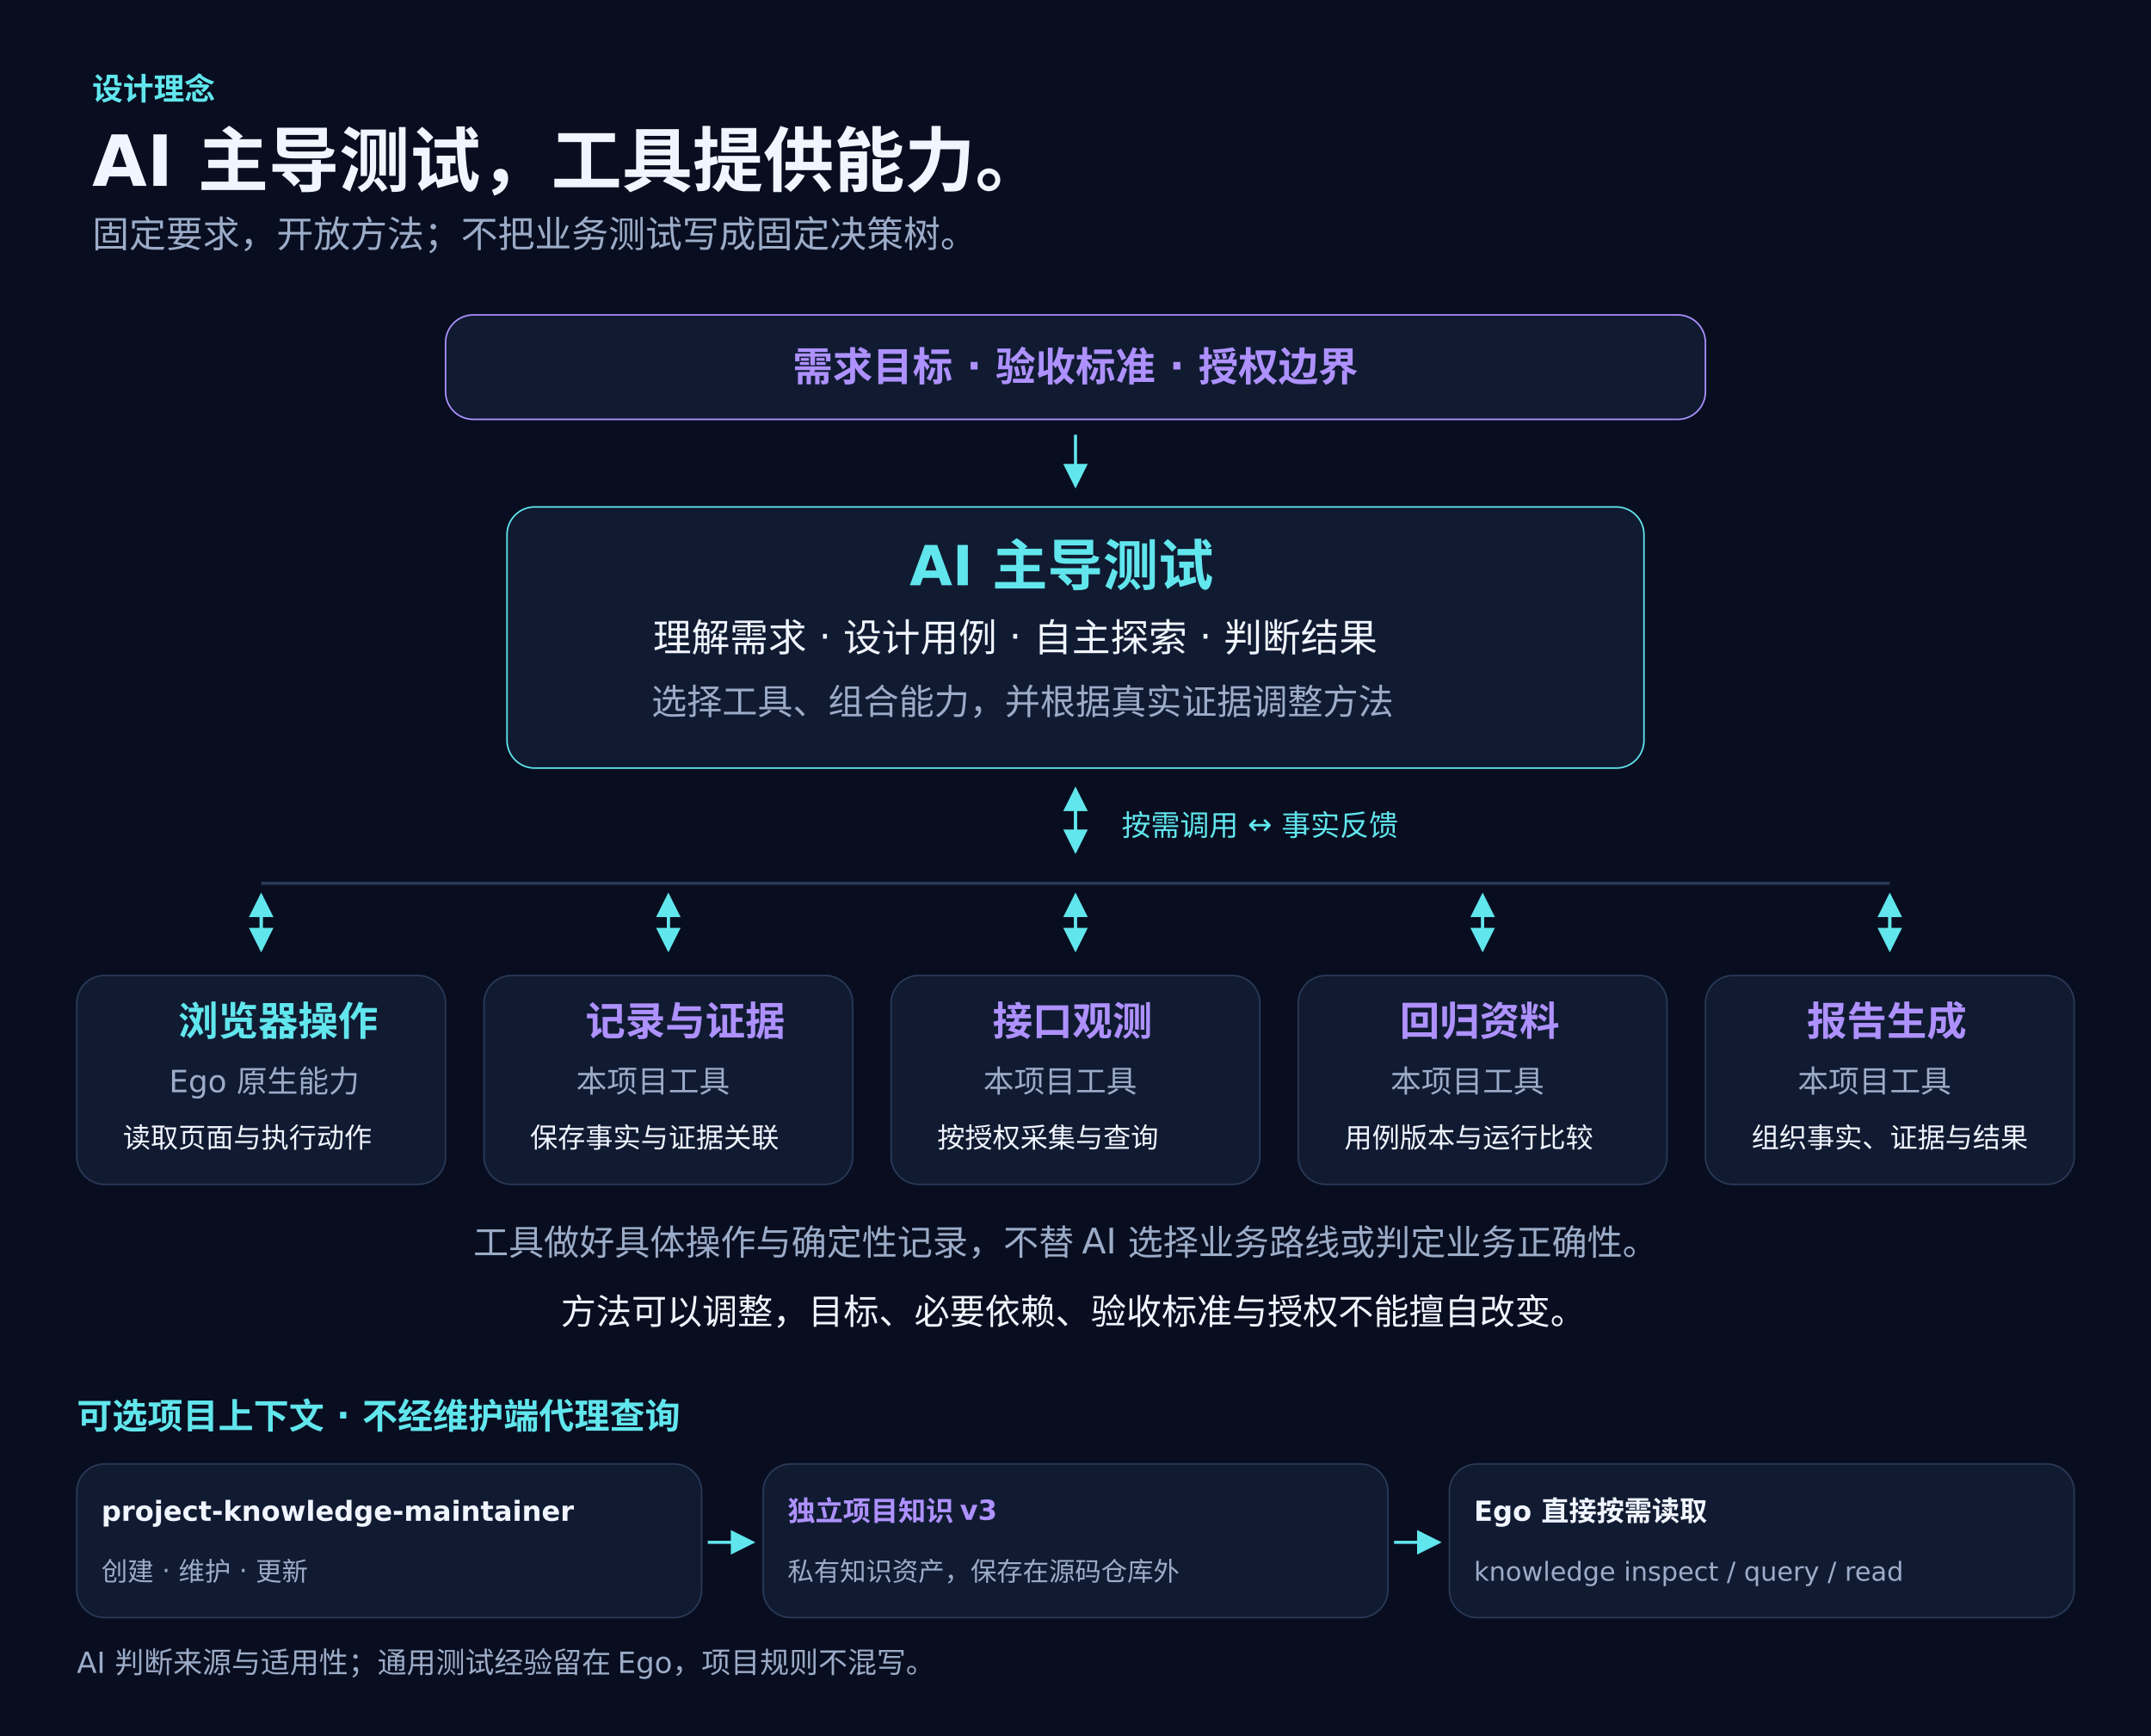
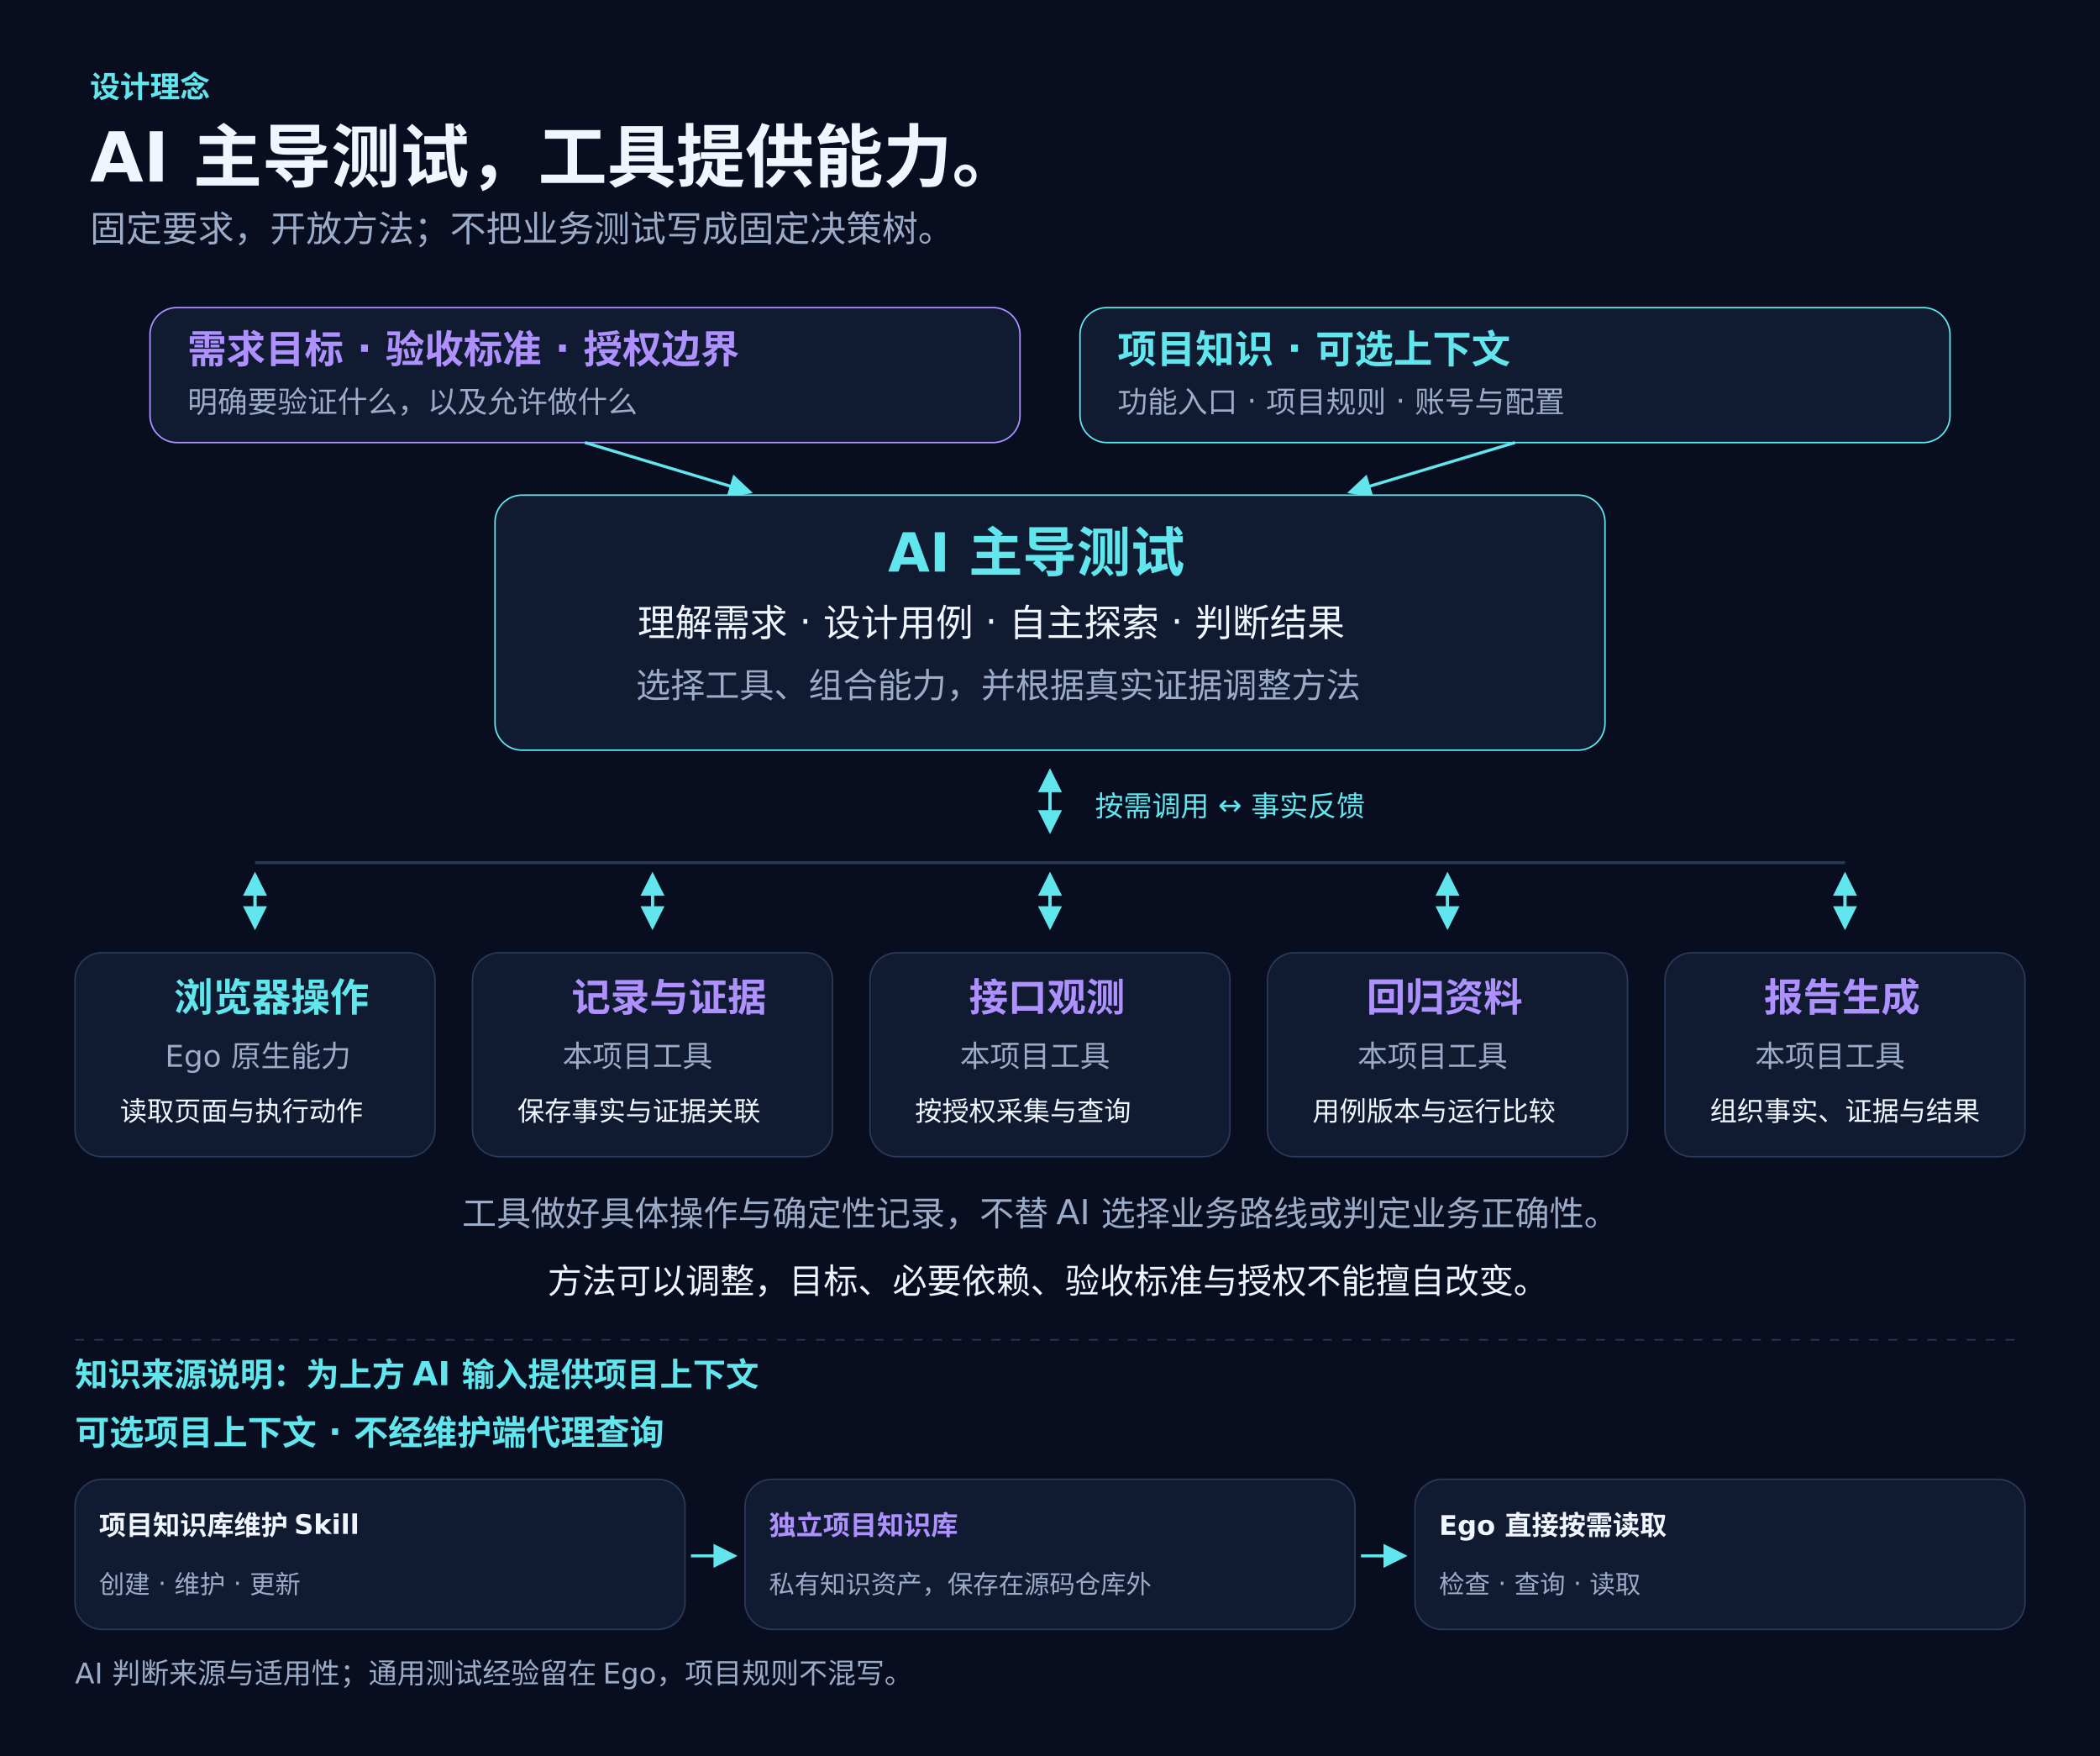
- <svg xmlns="http://www.w3.org/2000/svg" width="1400" height="1130" viewBox="0 0 1400 1130" role="img" aria-label="AI 主导测试，工具提供能力。">
+ <svg xmlns="http://www.w3.org/2000/svg" width="1400" height="1170" viewBox="0 0 1400 1170" role="img" aria-label="AI 主导测试，工具提供能力。">
  <defs>
    <linearGradient id="g">
      <stop stop-color="#61e6ed" />
      <stop offset="1" stop-color="#ae91ff" />
    </linearGradient>
    <marker id="arrow" markerWidth="8" markerHeight="8" refX="7" refY="4" orient="auto">
      <path d="M0,0 L8,4 L0,8" fill="#61e6ed" />
    </marker>
  </defs>
  <g font-family="DejaVu Sans, Noto Sans CJK SC, sans-serif">
-     <rect x="0" y="0" width="1400" height="1130" rx="0" fill="#080e20" stroke="#080e20" />
+     <rect x="0" y="0" width="1400" height="1170" rx="0" fill="#080e20" stroke="#080e20" />
    <path d="M0,2 H1400" stroke="url(#g)" stroke-width="4" />
    <text x="60" y="65" font-size="20" fill="#61e6ed" font-weight="700">设计理念</text>
    <text x="60" y="121" font-size="46" fill="#f1f5ff" font-weight="700">AI 主导测试，工具提供能力。</text>
    <text x="60" y="161" font-size="24" fill="#9cacc8" font-weight="400">固定要求，开放方法；不把业务测试写成固定决策树。</text>
-     <rect x="290" y="205" width="820" height="68" rx="18" fill="#101b32" stroke="#ae91ff" />
-     <text x="516" y="248" font-size="26" fill="#ae91ff" font-weight="700">需求目标 · 验收标准 · 授权边界</text>
-     <path d="M700,283 L700,316" stroke="#61e6ed" stroke-width="2" fill="none" marker-end="url(#arrow)" />
+     <rect x="100" y="205" width="580" height="90" rx="18" fill="#101b32" stroke="#ae91ff" />
+     <rect x="720" y="205" width="580" height="90" rx="18" fill="#101b32" stroke="#61e6ed" />
+     <text x="125" y="242" font-size="26" fill="#ae91ff" font-weight="700">需求目标 · 验收标准 · 授权边界</text>
+     <text x="125" y="275" font-size="20" fill="#9cacc8" font-weight="400">明确要验证什么，以及允许做什么</text>
+     <text x="745" y="242" font-size="26" fill="#61e6ed" font-weight="700">项目知识 · 可选上下文</text>
+     <text x="745" y="275" font-size="20" fill="#9cacc8" font-weight="400">功能入口 · 项目规则 · 账号与配置</text>
+     <g data-diagram-role="knowledge-input-to-ai">
+       <path d="M390,295 L500,328" stroke="#61e6ed" stroke-width="2" fill="none" marker-end="url(#arrow)" />
+       <path d="M1010,295 L900,328" stroke="#61e6ed" stroke-width="2" fill="none" marker-end="url(#arrow)" />
+     </g>
    <rect x="330" y="330" width="740" height="170" rx="18" fill="#101b32" stroke="#61e6ed" />
    <text x="592" y="381" font-size="36" fill="#61e6ed" font-weight="700">AI 主导测试</text>
    <text x="425" y="424" font-size="25" fill="#f1f5ff" font-weight="400">理解需求 · 设计用例 · 自主探索 · 判断结果</text>
    <text x="424" y="465" font-size="23" fill="#9cacc8" font-weight="400">选择工具、组合能力，并根据真实证据调整方法</text>
    <path d="M700,518 L700,554" stroke="#61e6ed" stroke-width="2" fill="none" marker-end="url(#arrow)" />
    <path d="M700,550 L700,514" stroke="#61e6ed" stroke-width="2" fill="none" marker-end="url(#arrow)" />
    <text x="730" y="544" font-size="19" fill="#61e6ed" font-weight="400">按需调用 ↔ 事实反馈</text>
    <path d="M170 575 H1230" stroke="#293957" stroke-width="2" fill="none" />
    <path d="M170,587 L170,618" stroke="#61e6ed" stroke-width="2" fill="none" marker-end="url(#arrow)" />
    <path d="M170,614 L170,583" stroke="#61e6ed" stroke-width="2" fill="none" marker-end="url(#arrow)" />
    <rect x="50" y="635" width="240" height="136" rx="18" fill="#101b32" stroke="#293957" />
    <text x="116" y="674" font-size="26" fill="#61e6ed" font-weight="700">浏览器操作</text>
    <text x="110" y="711" font-size="20" fill="#9cacc8" font-weight="400">Ego 原生能力</text>
    <text x="80" y="747" font-size="18" fill="#f1f5ff" font-weight="400">读取页面与执行动作</text>
    <path d="M435,587 L435,618" stroke="#61e6ed" stroke-width="2" fill="none" marker-end="url(#arrow)" />
    <path d="M435,614 L435,583" stroke="#61e6ed" stroke-width="2" fill="none" marker-end="url(#arrow)" />
    <rect x="315" y="635" width="240" height="136" rx="18" fill="#101b32" stroke="#293957" />
    <text x="381" y="674" font-size="26" fill="#ae91ff" font-weight="700">记录与证据</text>
    <text x="375" y="711" font-size="20" fill="#9cacc8" font-weight="400">本项目工具</text>
    <text x="345" y="747" font-size="18" fill="#f1f5ff" font-weight="400">保存事实与证据关联</text>
    <path d="M700,587 L700,618" stroke="#61e6ed" stroke-width="2" fill="none" marker-end="url(#arrow)" />
    <path d="M700,614 L700,583" stroke="#61e6ed" stroke-width="2" fill="none" marker-end="url(#arrow)" />
    <rect x="580" y="635" width="240" height="136" rx="18" fill="#101b32" stroke="#293957" />
    <text x="646" y="674" font-size="26" fill="#ae91ff" font-weight="700">接口观测</text>
    <text x="640" y="711" font-size="20" fill="#9cacc8" font-weight="400">本项目工具</text>
    <text x="610" y="747" font-size="18" fill="#f1f5ff" font-weight="400">按授权采集与查询</text>
    <path d="M965,587 L965,618" stroke="#61e6ed" stroke-width="2" fill="none" marker-end="url(#arrow)" />
    <path d="M965,614 L965,583" stroke="#61e6ed" stroke-width="2" fill="none" marker-end="url(#arrow)" />
    <rect x="845" y="635" width="240" height="136" rx="18" fill="#101b32" stroke="#293957" />
    <text x="911" y="674" font-size="26" fill="#ae91ff" font-weight="700">回归资料</text>
    <text x="905" y="711" font-size="20" fill="#9cacc8" font-weight="400">本项目工具</text>
    <text x="875" y="747" font-size="18" fill="#f1f5ff" font-weight="400">用例版本与运行比较</text>
    <path d="M1230,587 L1230,618" stroke="#61e6ed" stroke-width="2" fill="none" marker-end="url(#arrow)" />
    <path d="M1230,614 L1230,583" stroke="#61e6ed" stroke-width="2" fill="none" marker-end="url(#arrow)" />
    <rect x="1110" y="635" width="240" height="136" rx="18" fill="#101b32" stroke="#293957" />
    <text x="1176" y="674" font-size="26" fill="#ae91ff" font-weight="700">报告生成</text>
    <text x="1170" y="711" font-size="20" fill="#9cacc8" font-weight="400">本项目工具</text>
    <text x="1140" y="747" font-size="18" fill="#f1f5ff" font-weight="400">组织事实、证据与结果</text>
    <text x="308" y="817" font-size="23" fill="#9cacc8" font-weight="400">工具做好具体操作与确定性记录，不替 AI 选择业务路线或判定业务正确性。</text>
    <text x="365" y="862" font-size="23" fill="#f1f5ff" font-weight="400">方法可以调整，目标、必要依赖、验收标准与授权不能擅自改变。</text>
-     <text x="50" y="930" font-size="23" fill="#61e6ed" font-weight="700">可选项目上下文 · 不经维护端代理查询</text>
-     <rect x="50" y="953" width="406.667" height="100" rx="18" fill="#101b32" stroke="#293957" />
-     <text x="66" y="990" font-size="18" fill="#f1f5ff" font-weight="700">project-knowledge-maintainer</text>
-     <text x="66" y="1029" font-size="17" fill="#9cacc8" font-weight="400">创建 · 维护 · 更新</text>
-     <path d="M460.667,1004 L489.667,1004" stroke="#61e6ed" stroke-width="2" fill="none" marker-end="url(#arrow)" />
-     <rect x="496.667" y="953" width="406.667" height="100" rx="18" fill="#101b32" stroke="#293957" />
-     <text x="512.667" y="990" font-size="18" fill="#ae91ff" font-weight="700">独立项目知识 v3</text>
-     <text x="512.667" y="1029" font-size="17" fill="#9cacc8" font-weight="400">私有知识资产，保存在源码仓库外</text>
-     <path d="M907.333,1004 L936.333,1004" stroke="#61e6ed" stroke-width="2" fill="none" marker-end="url(#arrow)" />
-     <rect x="943.333" y="953" width="406.667" height="100" rx="18" fill="#101b32" stroke="#293957" />
-     <text x="959.333" y="990" font-size="18" fill="#f1f5ff" font-weight="700">Ego 直接按需读取</text>
-     <text x="959.333" y="1029" font-size="17" fill="#9cacc8" font-weight="400">knowledge inspect / query / read</text>
-     <text x="50" y="1089" font-size="19" fill="#9cacc8" font-weight="400">AI 判断来源与适用性；通用测试经验留在 Ego，项目规则不混写。</text>
+     <path d="M50 893 H1350" stroke="#293957" stroke-width="1" stroke-dasharray="6 7" />
+     <text x="50" y="924" font-size="22" fill="#61e6ed" font-weight="700">知识来源说明：为上方 AI 输入提供项目上下文</text>
+     <text x="50" y="963" font-size="23" fill="#61e6ed" font-weight="700">可选项目上下文 · 不经维护端代理查询</text>
+     <rect x="50" y="986" width="406.667" height="100" rx="18" fill="#101b32" stroke="#293957" />
+     <text x="66" y="1023" font-size="18" fill="#f1f5ff" font-weight="700">项目知识库维护 Skill</text>
+     <text x="66" y="1062" font-size="17" fill="#9cacc8" font-weight="400">创建 · 维护 · 更新</text>
+     <path d="M460.667,1037 L489.667,1037" stroke="#61e6ed" stroke-width="2" fill="none" marker-end="url(#arrow)" />
+     <rect x="496.667" y="986" width="406.667" height="100" rx="18" fill="#101b32" stroke="#293957" />
+     <text x="512.667" y="1023" font-size="18" fill="#ae91ff" font-weight="700">独立项目知识库</text>
+     <text x="512.667" y="1062" font-size="17" fill="#9cacc8" font-weight="400">私有知识资产，保存在源码仓库外</text>
+     <path d="M907.333,1037 L936.333,1037" stroke="#61e6ed" stroke-width="2" fill="none" marker-end="url(#arrow)" />
+     <rect x="943.333" y="986" width="406.667" height="100" rx="18" fill="#101b32" stroke="#293957" />
+     <text x="959.333" y="1023" font-size="18" fill="#f1f5ff" font-weight="700">Ego 直接按需读取</text>
+     <text x="959.333" y="1062" font-size="17" fill="#9cacc8" font-weight="400">检查 · 查询 · 读取</text>
+     <text x="50" y="1122" font-size="19" fill="#9cacc8" font-weight="400">AI 判断来源与适用性；通用测试经验留在 Ego，项目规则不混写。</text>
  </g>
</svg>
